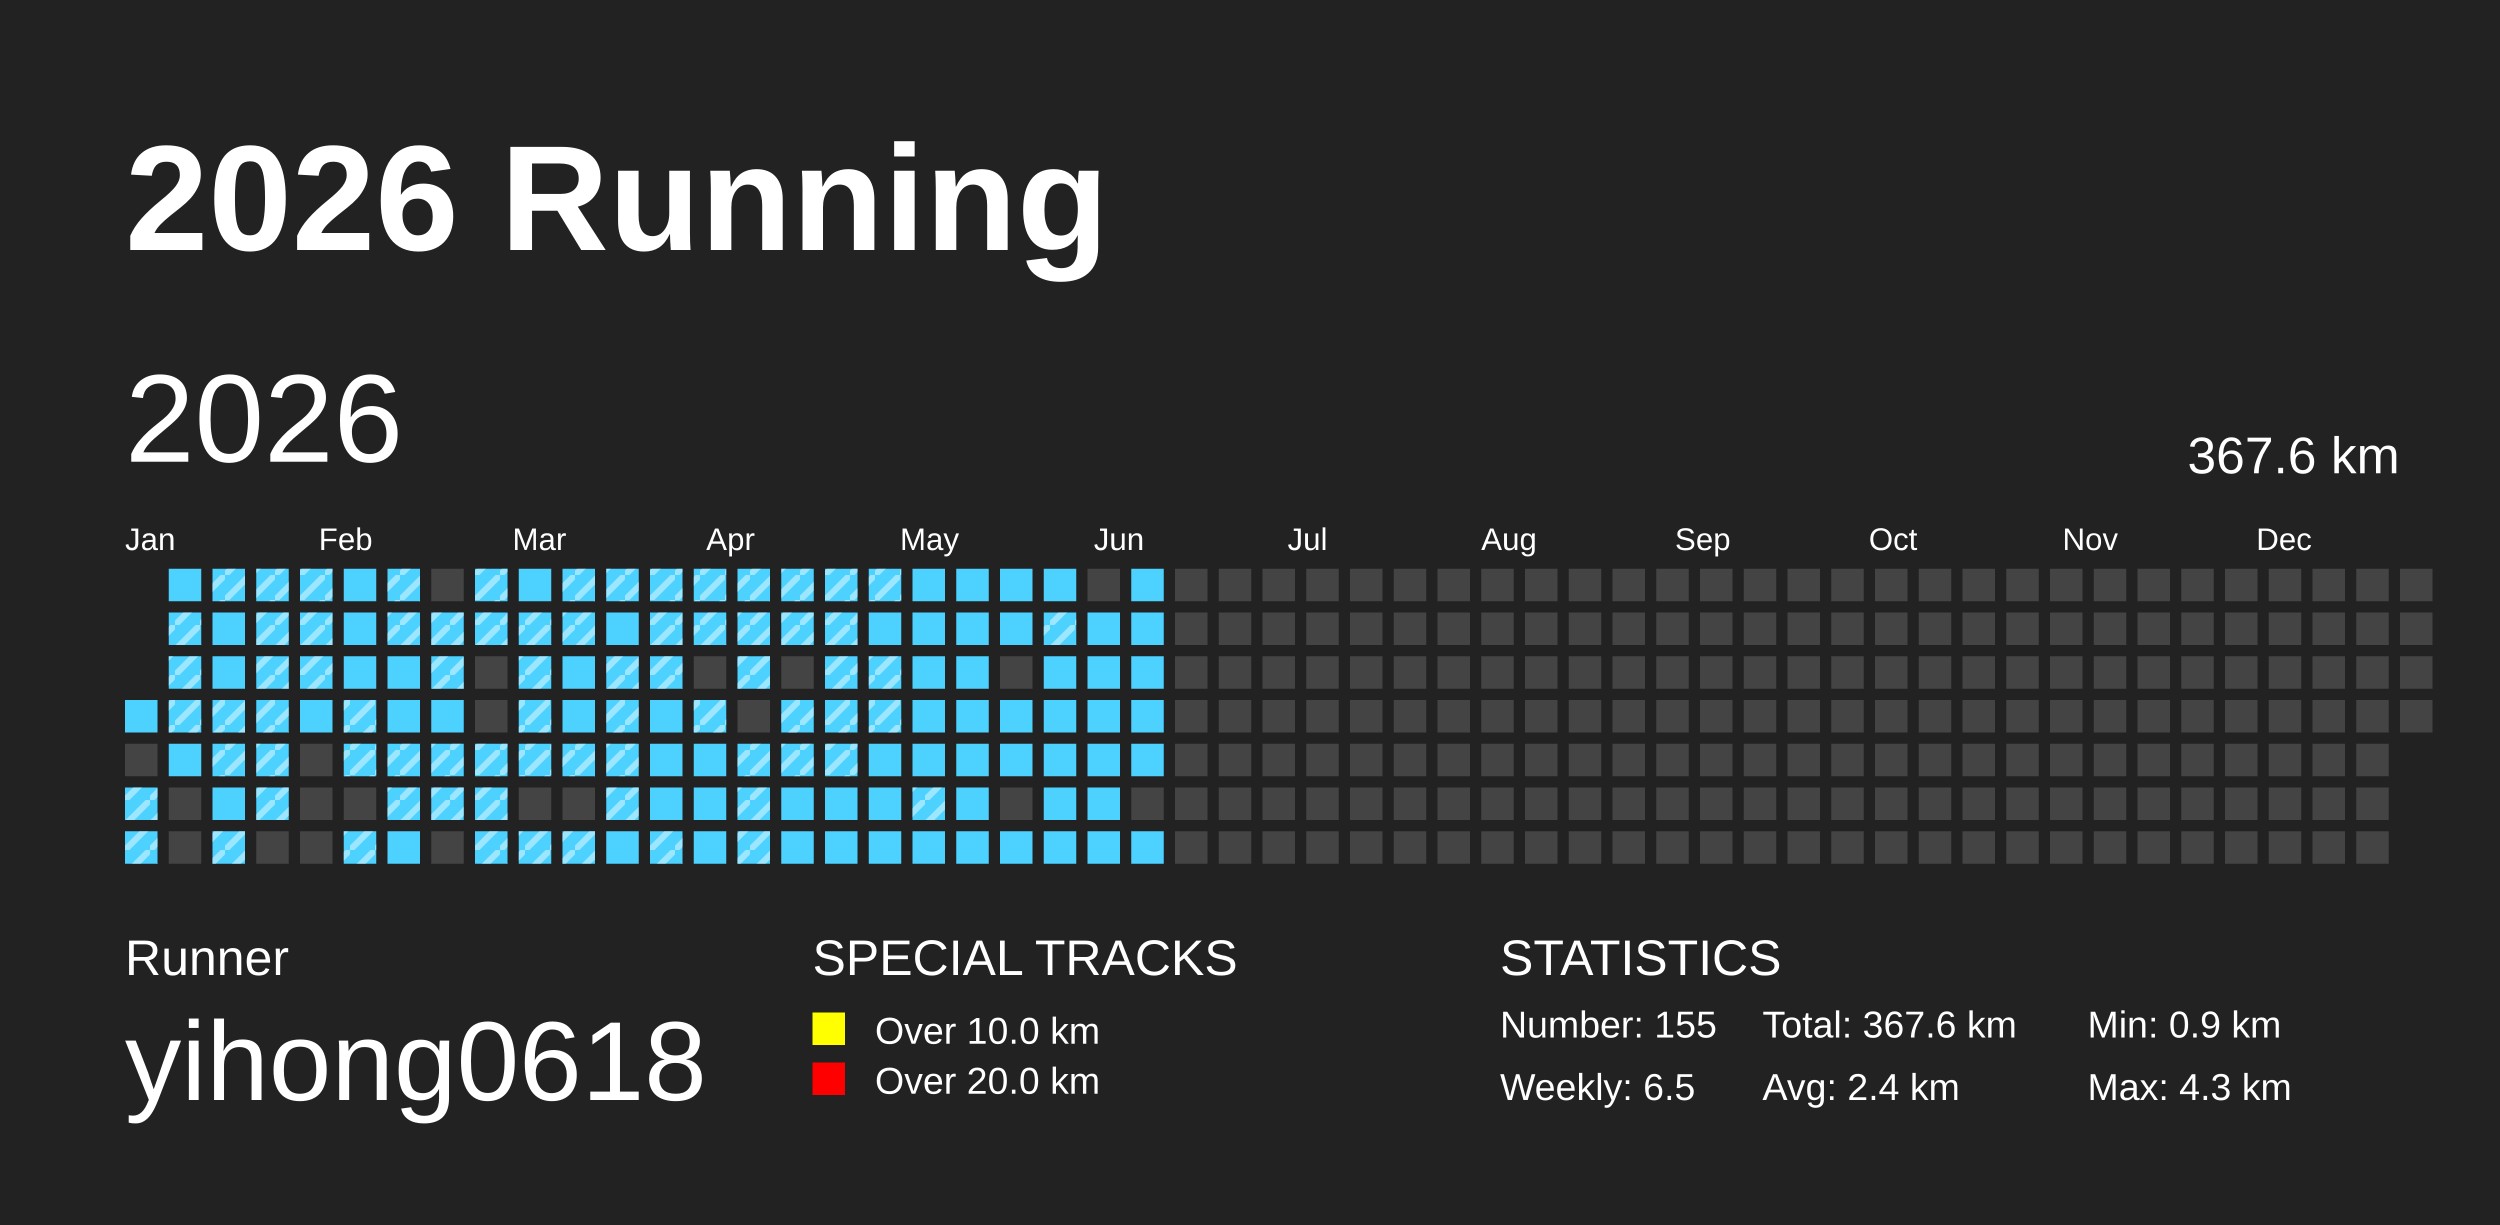
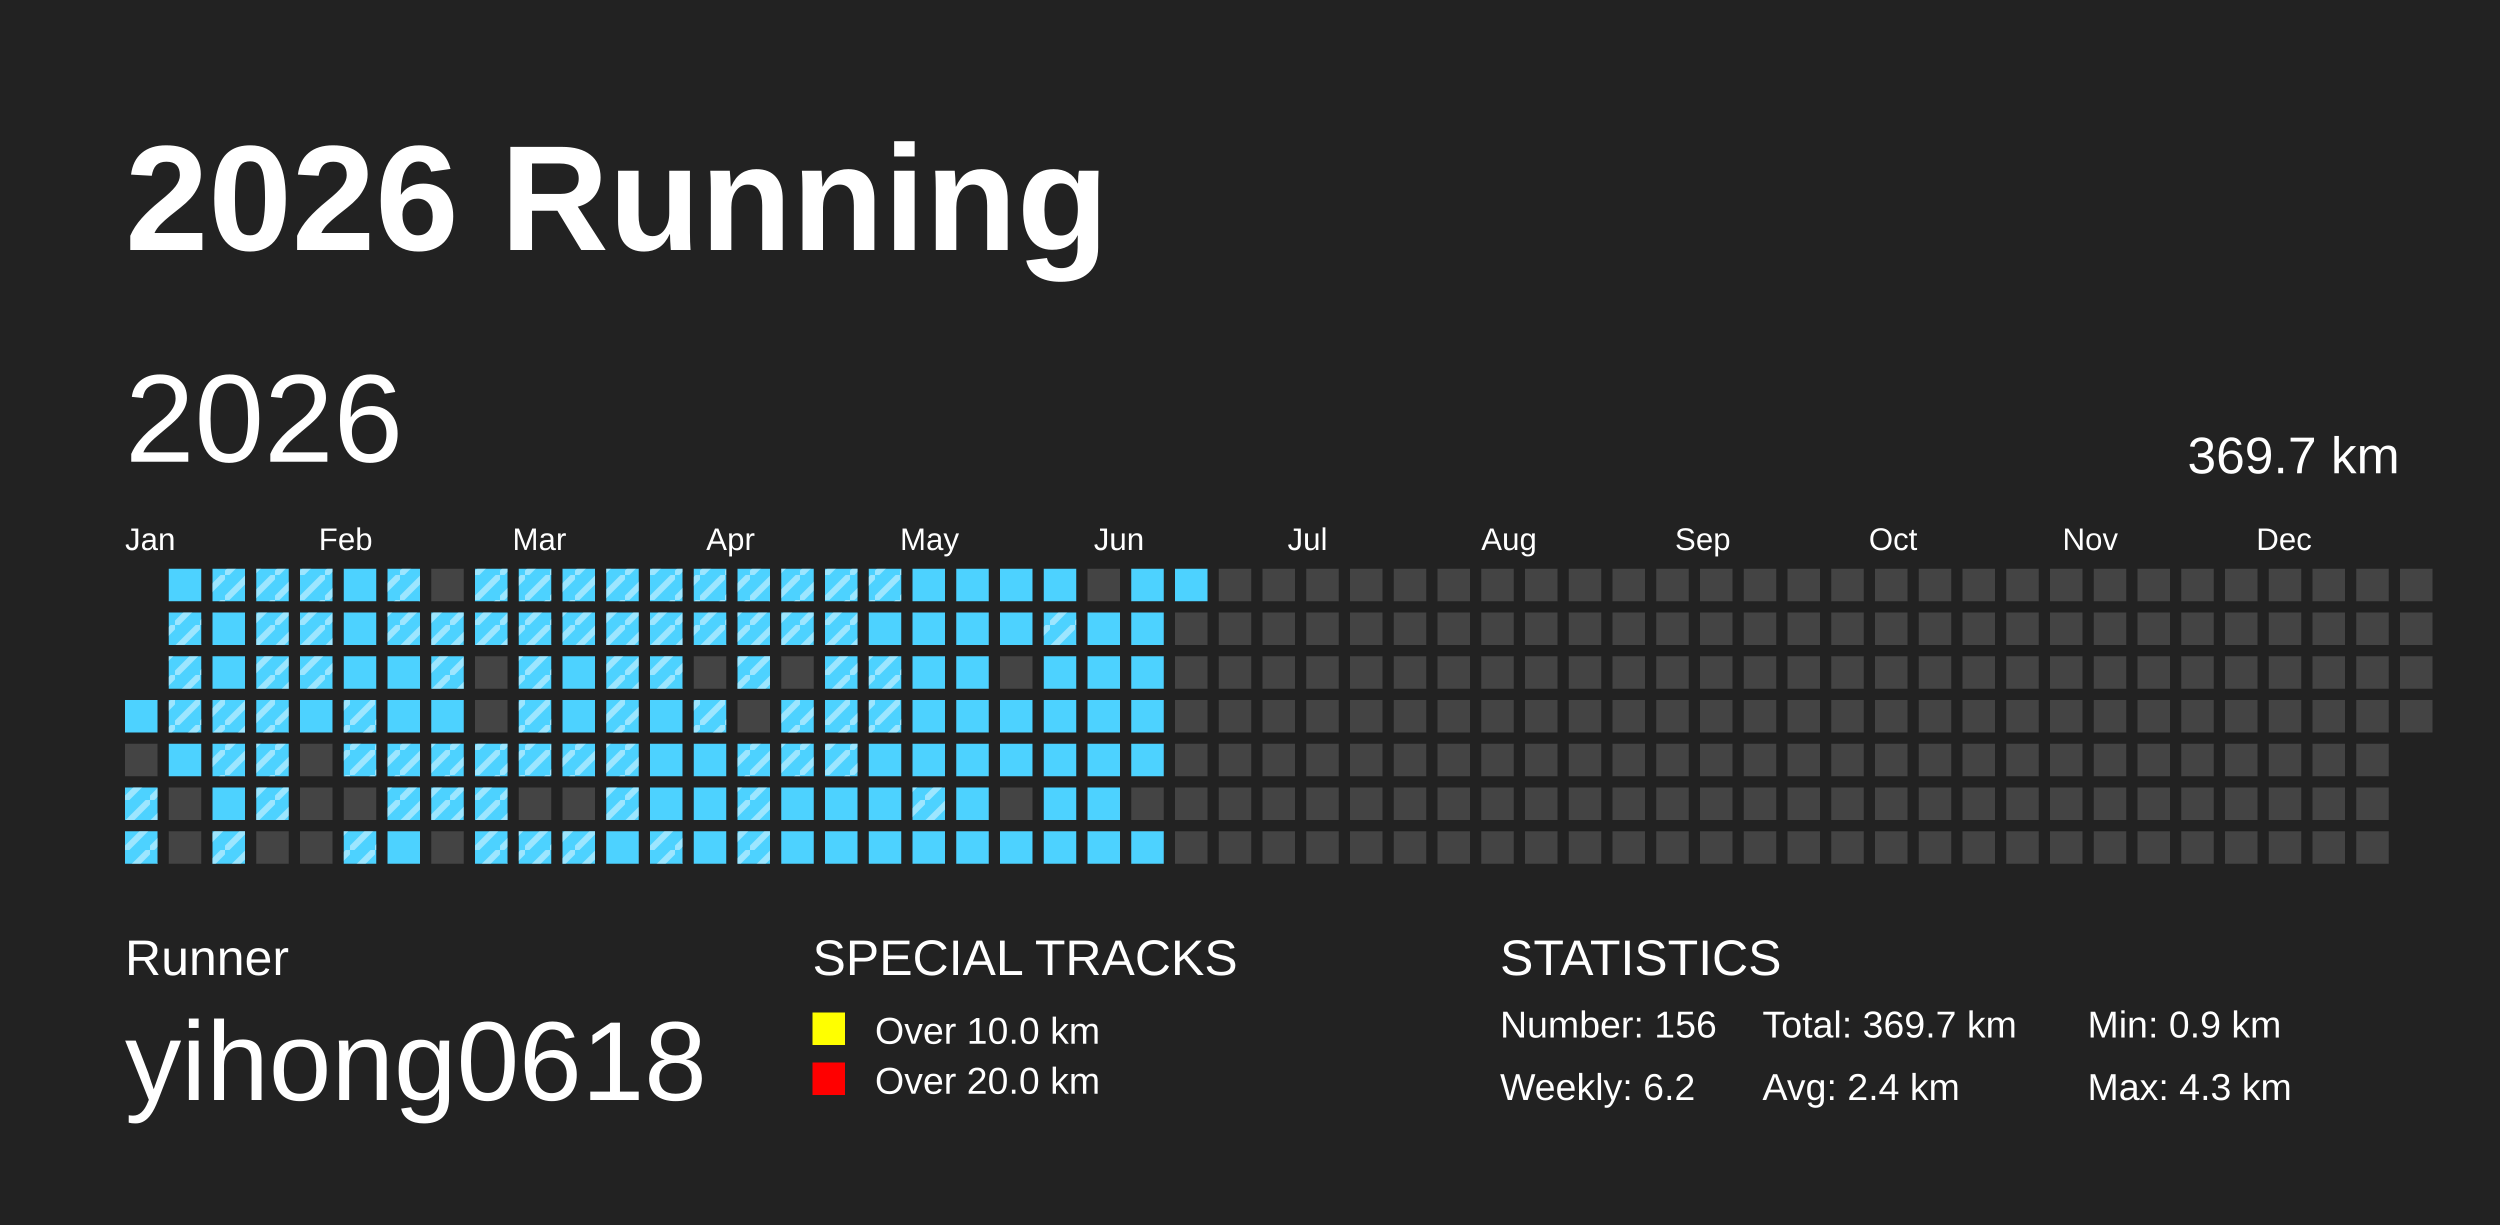
<svg xmlns="http://www.w3.org/2000/svg" baseProfile="full" height="98mm" version="1.1" viewBox="0,0,200,98" width="200mm">
  <defs>
    <pattern height="2" id="indoor-stripe" patternUnits="userSpaceOnUse" width="2">
      <line stroke="white" stroke-opacity="0.45" stroke-width="0.5" x1="0" x2="2" y1="2" y2="0" />
    </pattern>
  </defs>
  <rect fill="#222222" height="98" width="200" x="0" y="0" />
  <text fill="#FFFFFF" style="font-size:12px; font-family:Arial; font-weight:bold;" x="10" y="20">2026 Running</text>
  <text fill="#FFFFFF" style="font-size:4px; font-family:Arial" x="10" y="78">Runner</text>
  <text fill="#FFFFFF" style="font-size:9px; font-family:Arial" x="10" y="88">yihong0618</text>
  <text fill="#FFFFFF" style="font-size:4px; font-family:Arial" x="65" y="78">SPECIAL TRACKS</text>
  <rect fill="yellow" height="2.6" width="2.6" x="65" y="81" />
  <text fill="#FFFFFF" style="font-size:3px; font-family:Arial" x="70" y="83.5">Over 10.0 km</text>
  <rect fill="red" height="2.6" width="2.6" x="65" y="85" />
  <text fill="#FFFFFF" style="font-size:3px; font-family:Arial" x="70" y="87.5">Over 20.0 km</text>
  <text fill="#FFFFFF" style="font-size:4px; font-family:Arial" x="120" y="78">STATISTICS</text>
-   <text fill="#FFFFFF" style="font-size:3px; font-family:Arial" x="120" y="83">Number: 155</text>
-   <text fill="#FFFFFF" style="font-size:3px; font-family:Arial" x="120" y="88">Weekly: 6.5</text>
-   <text fill="#FFFFFF" style="font-size:3px; font-family:Arial" x="141" y="83">Total: 367.6 km</text>
+   <text fill="#FFFFFF" style="font-size:3px; font-family:Arial" x="120" y="83">Number: 156</text>
+   <text fill="#FFFFFF" style="font-size:3px; font-family:Arial" x="120" y="88">Weekly: 6.2</text>
+   <text fill="#FFFFFF" style="font-size:3px; font-family:Arial" x="141" y="83">Total: 369.7 km</text>
  <text fill="#FFFFFF" style="font-size:3px; font-family:Arial" x="141" y="88">Avg: 2.4 km</text>
  <text fill="#FFFFFF" style="font-size:3px; font-family:Arial" x="167" y="83">Min: 0.9 km</text>
  <text fill="#FFFFFF" style="font-size:3px; font-family:Arial" x="167" y="88">Max: 4.3 km</text>
  <text dominant-baseline="hanging" fill="#FFFFFF" style="font-size:10.0px; font-family:Arial;" x="10" y="30">2026</text>
-   <text dominant-baseline="hanging" fill="#FFFFFF" style="font-size:4.125px; font-family:Arial;" x="175" y="35">367.6 km</text>
+   <text dominant-baseline="hanging" fill="#FFFFFF" style="font-size:4.125px; font-family:Arial;" x="175" y="35">369.7 km</text>
  <text fill="#FFFFFF" style="font-size:2.5px; font-family:Arial" x="10.0" y="44">Jan</text>
  <text fill="#FFFFFF" style="font-size:2.5px; font-family:Arial" x="25.5" y="44">Feb</text>
  <text fill="#FFFFFF" style="font-size:2.5px; font-family:Arial" x="41.0" y="44">Mar</text>
  <text fill="#FFFFFF" style="font-size:2.5px; font-family:Arial" x="56.5" y="44">Apr</text>
  <text fill="#FFFFFF" style="font-size:2.5px; font-family:Arial" x="72.0" y="44">May</text>
  <text fill="#FFFFFF" style="font-size:2.5px; font-family:Arial" x="87.5" y="44">Jun</text>
  <text fill="#FFFFFF" style="font-size:2.5px; font-family:Arial" x="103.0" y="44">Jul</text>
  <text fill="#FFFFFF" style="font-size:2.5px; font-family:Arial" x="118.5" y="44">Aug</text>
  <text fill="#FFFFFF" style="font-size:2.5px; font-family:Arial" x="134.0" y="44">Sep</text>
  <text fill="#FFFFFF" style="font-size:2.5px; font-family:Arial" x="149.5" y="44">Oct</text>
  <text fill="#FFFFFF" style="font-size:2.5px; font-family:Arial" x="165.0" y="44">Nov</text>
  <text fill="#FFFFFF" style="font-size:2.5px; font-family:Arial" x="180.5" y="44">Dec</text>
  <rect fill="#4DD2FF" height="2.6" width="2.6" x="10.0" y="56.0" />
  <rect fill="#444444" height="2.6" width="2.6" x="10.0" y="59.5" />
  <rect fill="#4DD2FF" height="2.6" width="2.6" x="10.0" y="63.0" />
  <rect fill="url(#indoor-stripe)" height="2.6" style="pointer-events: none;" width="2.6" x="10.0" y="63.0" />
  <rect fill="#4DD2FF" height="2.6" width="2.6" x="10.0" y="66.5" />
  <rect fill="url(#indoor-stripe)" height="2.6" style="pointer-events: none;" width="2.6" x="10.0" y="66.5" />
  <rect fill="#4DD2FF" height="2.6" width="2.6" x="13.5" y="45.5" />
  <rect fill="#4DD2FF" height="2.6" width="2.6" x="13.5" y="49.0" />
  <rect fill="url(#indoor-stripe)" height="2.6" style="pointer-events: none;" width="2.6" x="13.5" y="49.0" />
  <rect fill="#4DD2FF" height="2.6" width="2.6" x="13.5" y="52.5" />
  <rect fill="url(#indoor-stripe)" height="2.6" style="pointer-events: none;" width="2.6" x="13.5" y="52.5" />
  <rect fill="#4DD2FF" height="2.6" width="2.6" x="13.5" y="56.0" />
  <rect fill="url(#indoor-stripe)" height="2.6" style="pointer-events: none;" width="2.6" x="13.5" y="56.0" />
  <rect fill="#4DD2FF" height="2.6" width="2.6" x="13.5" y="59.5" />
  <rect fill="#444444" height="2.6" width="2.6" x="13.5" y="63.0" />
  <rect fill="#444444" height="2.6" width="2.6" x="13.5" y="66.5" />
  <rect fill="#4DD2FF" height="2.6" width="2.6" x="17.0" y="45.5" />
  <rect fill="url(#indoor-stripe)" height="2.6" style="pointer-events: none;" width="2.6" x="17.0" y="45.5" />
  <rect fill="#4DD2FF" height="2.6" width="2.6" x="17.0" y="49.0" />
  <rect fill="#4DD2FF" height="2.6" width="2.6" x="17.0" y="52.5" />
  <rect fill="#4DD2FF" height="2.6" width="2.6" x="17.0" y="56.0" />
  <rect fill="url(#indoor-stripe)" height="2.6" style="pointer-events: none;" width="2.6" x="17.0" y="56.0" />
  <rect fill="#4DD2FF" height="2.6" width="2.6" x="17.0" y="59.5" />
  <rect fill="url(#indoor-stripe)" height="2.6" style="pointer-events: none;" width="2.6" x="17.0" y="59.5" />
  <rect fill="#4DD2FF" height="2.6" width="2.6" x="17.0" y="63.0" />
  <rect fill="#4DD2FF" height="2.6" width="2.6" x="17.0" y="66.5" />
  <rect fill="url(#indoor-stripe)" height="2.6" style="pointer-events: none;" width="2.6" x="17.0" y="66.5" />
  <rect fill="#4DD2FF" height="2.6" width="2.6" x="20.5" y="45.5" />
  <rect fill="url(#indoor-stripe)" height="2.6" style="pointer-events: none;" width="2.6" x="20.5" y="45.5" />
  <rect fill="#4DD2FF" height="2.6" width="2.6" x="20.5" y="49.0" />
  <rect fill="url(#indoor-stripe)" height="2.6" style="pointer-events: none;" width="2.6" x="20.5" y="49.0" />
  <rect fill="#4DD2FF" height="2.6" width="2.6" x="20.5" y="52.5" />
  <rect fill="url(#indoor-stripe)" height="2.6" style="pointer-events: none;" width="2.6" x="20.5" y="52.5" />
  <rect fill="#4DD2FF" height="2.6" width="2.6" x="20.5" y="56.0" />
  <rect fill="url(#indoor-stripe)" height="2.6" style="pointer-events: none;" width="2.6" x="20.5" y="56.0" />
  <rect fill="#4DD2FF" height="2.6" width="2.6" x="20.5" y="59.5" />
  <rect fill="url(#indoor-stripe)" height="2.6" style="pointer-events: none;" width="2.6" x="20.5" y="59.5" />
  <rect fill="#4DD2FF" height="2.6" width="2.6" x="20.5" y="63.0" />
  <rect fill="url(#indoor-stripe)" height="2.6" style="pointer-events: none;" width="2.6" x="20.5" y="63.0" />
  <rect fill="#444444" height="2.6" width="2.6" x="20.5" y="66.5" />
  <rect fill="#4DD2FF" height="2.6" width="2.6" x="24.0" y="45.5" />
  <rect fill="url(#indoor-stripe)" height="2.6" style="pointer-events: none;" width="2.6" x="24.0" y="45.5" />
  <rect fill="#4DD2FF" height="2.6" width="2.6" x="24.0" y="49.0" />
  <rect fill="url(#indoor-stripe)" height="2.6" style="pointer-events: none;" width="2.6" x="24.0" y="49.0" />
  <rect fill="#4DD2FF" height="2.6" width="2.6" x="24.0" y="52.5" />
  <rect fill="url(#indoor-stripe)" height="2.6" style="pointer-events: none;" width="2.6" x="24.0" y="52.5" />
  <rect fill="#4DD2FF" height="2.6" width="2.6" x="24.0" y="56.0" />
  <rect fill="#444444" height="2.6" width="2.6" x="24.0" y="59.5" />
  <rect fill="#444444" height="2.6" width="2.6" x="24.0" y="63.0" />
  <rect fill="#444444" height="2.6" width="2.6" x="24.0" y="66.5" />
  <rect fill="#4DD2FF" height="2.6" width="2.6" x="27.5" y="45.5" />
  <rect fill="#4DD2FF" height="2.6" width="2.6" x="27.5" y="49.0" />
  <rect fill="#4DD2FF" height="2.6" width="2.6" x="27.5" y="52.5" />
  <rect fill="#4DD2FF" height="2.6" width="2.6" x="27.5" y="56.0" />
  <rect fill="url(#indoor-stripe)" height="2.6" style="pointer-events: none;" width="2.6" x="27.5" y="56.0" />
  <rect fill="#4DD2FF" height="2.6" width="2.6" x="27.5" y="59.5" />
  <rect fill="url(#indoor-stripe)" height="2.6" style="pointer-events: none;" width="2.6" x="27.5" y="59.5" />
  <rect fill="#444444" height="2.6" width="2.6" x="27.5" y="63.0" />
  <rect fill="#4DD2FF" height="2.6" width="2.6" x="27.5" y="66.5" />
  <rect fill="url(#indoor-stripe)" height="2.6" style="pointer-events: none;" width="2.6" x="27.5" y="66.5" />
  <rect fill="#4DD2FF" height="2.6" width="2.6" x="31.0" y="45.5" />
  <rect fill="url(#indoor-stripe)" height="2.6" style="pointer-events: none;" width="2.6" x="31.0" y="45.5" />
  <rect fill="#4DD2FF" height="2.6" width="2.6" x="31.0" y="49.0" />
  <rect fill="url(#indoor-stripe)" height="2.6" style="pointer-events: none;" width="2.6" x="31.0" y="49.0" />
  <rect fill="#4DD2FF" height="2.6" width="2.6" x="31.0" y="52.5" />
  <rect fill="#4DD2FF" height="2.6" width="2.6" x="31.0" y="56.0" />
  <rect fill="#4DD2FF" height="2.6" width="2.6" x="31.0" y="59.5" />
  <rect fill="url(#indoor-stripe)" height="2.6" style="pointer-events: none;" width="2.6" x="31.0" y="59.5" />
  <rect fill="#4DD2FF" height="2.6" width="2.6" x="31.0" y="63.0" />
  <rect fill="url(#indoor-stripe)" height="2.6" style="pointer-events: none;" width="2.6" x="31.0" y="63.0" />
  <rect fill="#4DD2FF" height="2.6" width="2.6" x="31.0" y="66.5" />
  <rect fill="#444444" height="2.6" width="2.6" x="34.5" y="45.5" />
  <rect fill="#4DD2FF" height="2.6" width="2.6" x="34.5" y="49.0" />
  <rect fill="url(#indoor-stripe)" height="2.6" style="pointer-events: none;" width="2.6" x="34.5" y="49.0" />
  <rect fill="#4DD2FF" height="2.6" width="2.6" x="34.5" y="52.5" />
  <rect fill="url(#indoor-stripe)" height="2.6" style="pointer-events: none;" width="2.6" x="34.5" y="52.5" />
  <rect fill="#4DD2FF" height="2.6" width="2.6" x="34.5" y="56.0" />
  <rect fill="#4DD2FF" height="2.6" width="2.6" x="34.5" y="59.5" />
  <rect fill="url(#indoor-stripe)" height="2.6" style="pointer-events: none;" width="2.6" x="34.5" y="59.5" />
  <rect fill="#4DD2FF" height="2.6" width="2.6" x="34.5" y="63.0" />
  <rect fill="url(#indoor-stripe)" height="2.6" style="pointer-events: none;" width="2.6" x="34.5" y="63.0" />
  <rect fill="#444444" height="2.6" width="2.6" x="34.5" y="66.5" />
  <rect fill="#4DD2FF" height="2.6" width="2.6" x="38.0" y="45.5" />
  <rect fill="url(#indoor-stripe)" height="2.6" style="pointer-events: none;" width="2.6" x="38.0" y="45.5" />
  <rect fill="#4DD2FF" height="2.6" width="2.6" x="38.0" y="49.0" />
  <rect fill="url(#indoor-stripe)" height="2.6" style="pointer-events: none;" width="2.6" x="38.0" y="49.0" />
  <rect fill="#444444" height="2.6" width="2.6" x="38.0" y="52.5" />
  <rect fill="#444444" height="2.6" width="2.6" x="38.0" y="56.0" />
  <rect fill="#4DD2FF" height="2.6" width="2.6" x="38.0" y="59.5" />
  <rect fill="url(#indoor-stripe)" height="2.6" style="pointer-events: none;" width="2.6" x="38.0" y="59.5" />
  <rect fill="#4DD2FF" height="2.6" width="2.6" x="38.0" y="63.0" />
  <rect fill="url(#indoor-stripe)" height="2.6" style="pointer-events: none;" width="2.6" x="38.0" y="63.0" />
  <rect fill="#4DD2FF" height="2.6" width="2.6" x="38.0" y="66.5" />
  <rect fill="url(#indoor-stripe)" height="2.6" style="pointer-events: none;" width="2.6" x="38.0" y="66.5" />
  <rect fill="#4DD2FF" height="2.6" width="2.6" x="41.5" y="45.5" />
+   <rect fill="url(#indoor-stripe)" height="2.6" style="pointer-events: none;" width="2.6" x="41.5" y="45.5" />
  <rect fill="#4DD2FF" height="2.6" width="2.6" x="41.5" y="49.0" />
  <rect fill="url(#indoor-stripe)" height="2.6" style="pointer-events: none;" width="2.6" x="41.5" y="49.0" />
  <rect fill="#4DD2FF" height="2.6" width="2.6" x="41.5" y="52.5" />
  <rect fill="url(#indoor-stripe)" height="2.6" style="pointer-events: none;" width="2.6" x="41.5" y="52.5" />
  <rect fill="#4DD2FF" height="2.6" width="2.6" x="41.5" y="56.0" />
  <rect fill="url(#indoor-stripe)" height="2.6" style="pointer-events: none;" width="2.6" x="41.5" y="56.0" />
  <rect fill="#4DD2FF" height="2.6" width="2.6" x="41.5" y="59.5" />
  <rect fill="url(#indoor-stripe)" height="2.6" style="pointer-events: none;" width="2.6" x="41.5" y="59.5" />
  <rect fill="#444444" height="2.6" width="2.6" x="41.5" y="63.0" />
  <rect fill="#4DD2FF" height="2.6" width="2.6" x="41.5" y="66.5" />
  <rect fill="url(#indoor-stripe)" height="2.6" style="pointer-events: none;" width="2.6" x="41.5" y="66.5" />
  <rect fill="#4DD2FF" height="2.6" width="2.6" x="45.0" y="45.5" />
  <rect fill="url(#indoor-stripe)" height="2.6" style="pointer-events: none;" width="2.6" x="45.0" y="45.5" />
  <rect fill="#4DD2FF" height="2.6" width="2.6" x="45.0" y="49.0" />
  <rect fill="url(#indoor-stripe)" height="2.6" style="pointer-events: none;" width="2.6" x="45.0" y="49.0" />
  <rect fill="#4DD2FF" height="2.6" width="2.6" x="45.0" y="52.5" />
  <rect fill="#4DD2FF" height="2.6" width="2.6" x="45.0" y="56.0" />
  <rect fill="#4DD2FF" height="2.6" width="2.6" x="45.0" y="59.5" />
  <rect fill="url(#indoor-stripe)" height="2.6" style="pointer-events: none;" width="2.6" x="45.0" y="59.5" />
  <rect fill="#444444" height="2.6" width="2.6" x="45.0" y="63.0" />
  <rect fill="#4DD2FF" height="2.6" width="2.6" x="45.0" y="66.5" />
  <rect fill="url(#indoor-stripe)" height="2.6" style="pointer-events: none;" width="2.6" x="45.0" y="66.5" />
  <rect fill="#4DD2FF" height="2.6" width="2.6" x="48.5" y="45.5" />
  <rect fill="url(#indoor-stripe)" height="2.6" style="pointer-events: none;" width="2.6" x="48.5" y="45.5" />
  <rect fill="#4DD2FF" height="2.6" width="2.6" x="48.5" y="49.0" />
+   <rect fill="url(#indoor-stripe)" height="2.6" style="pointer-events: none;" width="2.6" x="48.5" y="49.0" />
  <rect fill="#4DD2FF" height="2.6" width="2.6" x="48.5" y="52.5" />
  <rect fill="url(#indoor-stripe)" height="2.6" style="pointer-events: none;" width="2.6" x="48.5" y="52.5" />
  <rect fill="#4DD2FF" height="2.6" width="2.6" x="48.5" y="56.0" />
  <rect fill="url(#indoor-stripe)" height="2.6" style="pointer-events: none;" width="2.6" x="48.5" y="56.0" />
  <rect fill="#4DD2FF" height="2.6" width="2.6" x="48.5" y="59.5" />
  <rect fill="url(#indoor-stripe)" height="2.6" style="pointer-events: none;" width="2.6" x="48.5" y="59.5" />
  <rect fill="#4DD2FF" height="2.6" width="2.6" x="48.5" y="63.0" />
  <rect fill="url(#indoor-stripe)" height="2.6" style="pointer-events: none;" width="2.6" x="48.5" y="63.0" />
  <rect fill="#4DD2FF" height="2.6" width="2.6" x="48.5" y="66.5" />
  <rect fill="#4DD2FF" height="2.6" width="2.6" x="52.0" y="45.5" />
  <rect fill="url(#indoor-stripe)" height="2.6" style="pointer-events: none;" width="2.6" x="52.0" y="45.5" />
  <rect fill="#4DD2FF" height="2.6" width="2.6" x="52.0" y="49.0" />
  <rect fill="url(#indoor-stripe)" height="2.6" style="pointer-events: none;" width="2.6" x="52.0" y="49.0" />
  <rect fill="#4DD2FF" height="2.6" width="2.6" x="52.0" y="52.5" />
  <rect fill="url(#indoor-stripe)" height="2.6" style="pointer-events: none;" width="2.6" x="52.0" y="52.5" />
  <rect fill="#4DD2FF" height="2.6" width="2.6" x="52.0" y="56.0" />
  <rect fill="#4DD2FF" height="2.6" width="2.6" x="52.0" y="59.5" />
  <rect fill="#4DD2FF" height="2.6" width="2.6" x="52.0" y="63.0" />
  <rect fill="#4DD2FF" height="2.6" width="2.6" x="52.0" y="66.5" />
  <rect fill="url(#indoor-stripe)" height="2.6" style="pointer-events: none;" width="2.6" x="52.0" y="66.5" />
  <rect fill="#4DD2FF" height="2.6" width="2.6" x="55.5" y="45.5" />
  <rect fill="url(#indoor-stripe)" height="2.6" style="pointer-events: none;" width="2.6" x="55.5" y="45.5" />
  <rect fill="#4DD2FF" height="2.6" width="2.6" x="55.5" y="49.0" />
  <rect fill="url(#indoor-stripe)" height="2.6" style="pointer-events: none;" width="2.6" x="55.5" y="49.0" />
  <rect fill="#444444" height="2.6" width="2.6" x="55.5" y="52.5" />
  <rect fill="#4DD2FF" height="2.6" width="2.6" x="55.5" y="56.0" />
  <rect fill="url(#indoor-stripe)" height="2.6" style="pointer-events: none;" width="2.6" x="55.5" y="56.0" />
  <rect fill="#4DD2FF" height="2.6" width="2.6" x="55.5" y="59.5" />
  <rect fill="#4DD2FF" height="2.6" width="2.6" x="55.5" y="63.0" />
  <rect fill="#4DD2FF" height="2.6" width="2.6" x="55.5" y="66.5" />
  <rect fill="#4DD2FF" height="2.6" width="2.6" x="59.0" y="45.5" />
  <rect fill="url(#indoor-stripe)" height="2.6" style="pointer-events: none;" width="2.6" x="59.0" y="45.5" />
  <rect fill="#4DD2FF" height="2.6" width="2.6" x="59.0" y="49.0" />
  <rect fill="url(#indoor-stripe)" height="2.6" style="pointer-events: none;" width="2.6" x="59.0" y="49.0" />
  <rect fill="#4DD2FF" height="2.6" width="2.6" x="59.0" y="52.5" />
  <rect fill="url(#indoor-stripe)" height="2.6" style="pointer-events: none;" width="2.6" x="59.0" y="52.5" />
  <rect fill="#444444" height="2.6" width="2.6" x="59.0" y="56.0" />
  <rect fill="#4DD2FF" height="2.6" width="2.6" x="59.0" y="59.5" />
  <rect fill="url(#indoor-stripe)" height="2.6" style="pointer-events: none;" width="2.6" x="59.0" y="59.5" />
  <rect fill="#4DD2FF" height="2.6" width="2.6" x="59.0" y="63.0" />
  <rect fill="url(#indoor-stripe)" height="2.6" style="pointer-events: none;" width="2.6" x="59.0" y="63.0" />
  <rect fill="#4DD2FF" height="2.6" width="2.6" x="59.0" y="66.5" />
  <rect fill="url(#indoor-stripe)" height="2.6" style="pointer-events: none;" width="2.6" x="59.0" y="66.5" />
  <rect fill="#4DD2FF" height="2.6" width="2.6" x="62.5" y="45.5" />
  <rect fill="url(#indoor-stripe)" height="2.6" style="pointer-events: none;" width="2.6" x="62.5" y="45.5" />
  <rect fill="#4DD2FF" height="2.6" width="2.6" x="62.5" y="49.0" />
  <rect fill="url(#indoor-stripe)" height="2.6" style="pointer-events: none;" width="2.6" x="62.5" y="49.0" />
  <rect fill="#444444" height="2.6" width="2.6" x="62.5" y="52.5" />
  <rect fill="#4DD2FF" height="2.6" width="2.6" x="62.5" y="56.0" />
  <rect fill="url(#indoor-stripe)" height="2.6" style="pointer-events: none;" width="2.6" x="62.5" y="56.0" />
  <rect fill="#4DD2FF" height="2.6" width="2.6" x="62.5" y="59.5" />
  <rect fill="url(#indoor-stripe)" height="2.6" style="pointer-events: none;" width="2.6" x="62.5" y="59.5" />
  <rect fill="#4DD2FF" height="2.6" width="2.6" x="62.5" y="63.0" />
  <rect fill="#4DD2FF" height="2.6" width="2.6" x="62.5" y="66.5" />
  <rect fill="#4DD2FF" height="2.6" width="2.6" x="66.0" y="45.5" />
  <rect fill="url(#indoor-stripe)" height="2.6" style="pointer-events: none;" width="2.6" x="66.0" y="45.5" />
  <rect fill="#4DD2FF" height="2.6" width="2.6" x="66.0" y="49.0" />
  <rect fill="url(#indoor-stripe)" height="2.6" style="pointer-events: none;" width="2.6" x="66.0" y="49.0" />
  <rect fill="#4DD2FF" height="2.6" width="2.6" x="66.0" y="52.5" />
  <rect fill="url(#indoor-stripe)" height="2.6" style="pointer-events: none;" width="2.6" x="66.0" y="52.5" />
  <rect fill="#4DD2FF" height="2.6" width="2.6" x="66.0" y="56.0" />
  <rect fill="url(#indoor-stripe)" height="2.6" style="pointer-events: none;" width="2.6" x="66.0" y="56.0" />
  <rect fill="#4DD2FF" height="2.6" width="2.6" x="66.0" y="59.5" />
  <rect fill="url(#indoor-stripe)" height="2.6" style="pointer-events: none;" width="2.6" x="66.0" y="59.5" />
  <rect fill="#4DD2FF" height="2.6" width="2.6" x="66.0" y="63.0" />
  <rect fill="#4DD2FF" height="2.6" width="2.6" x="66.0" y="66.5" />
  <rect fill="#4DD2FF" height="2.6" width="2.6" x="69.5" y="45.5" />
  <rect fill="url(#indoor-stripe)" height="2.6" style="pointer-events: none;" width="2.6" x="69.5" y="45.5" />
  <rect fill="#4DD2FF" height="2.6" width="2.6" x="69.5" y="49.0" />
  <rect fill="#4DD2FF" height="2.6" width="2.6" x="69.5" y="52.5" />
  <rect fill="url(#indoor-stripe)" height="2.6" style="pointer-events: none;" width="2.6" x="69.5" y="52.5" />
  <rect fill="#4DD2FF" height="2.6" width="2.6" x="69.5" y="56.0" />
  <rect fill="url(#indoor-stripe)" height="2.6" style="pointer-events: none;" width="2.6" x="69.5" y="56.0" />
  <rect fill="#4DD2FF" height="2.6" width="2.6" x="69.5" y="59.5" />
  <rect fill="#4DD2FF" height="2.6" width="2.6" x="69.5" y="63.0" />
  <rect fill="#4DD2FF" height="2.6" width="2.6" x="69.5" y="66.5" />
  <rect fill="#4DD2FF" height="2.6" width="2.6" x="73.0" y="45.5" />
  <rect fill="#4DD2FF" height="2.6" width="2.6" x="73.0" y="49.0" />
  <rect fill="#4DD2FF" height="2.6" width="2.6" x="73.0" y="52.5" />
  <rect fill="#4DD2FF" height="2.6" width="2.6" x="73.0" y="56.0" />
  <rect fill="#4DD2FF" height="2.6" width="2.6" x="73.0" y="59.5" />
  <rect fill="#4DD2FF" height="2.6" width="2.6" x="73.0" y="63.0" />
  <rect fill="url(#indoor-stripe)" height="2.6" style="pointer-events: none;" width="2.6" x="73.0" y="63.0" />
  <rect fill="#4DD2FF" height="2.6" width="2.6" x="73.0" y="66.5" />
  <rect fill="#4DD2FF" height="2.6" width="2.6" x="76.5" y="45.5" />
  <rect fill="#4DD2FF" height="2.6" width="2.6" x="76.5" y="49.0" />
  <rect fill="#4DD2FF" height="2.6" width="2.6" x="76.5" y="52.5" />
  <rect fill="#4DD2FF" height="2.6" width="2.6" x="76.5" y="56.0" />
  <rect fill="#4DD2FF" height="2.6" width="2.6" x="76.5" y="59.5" />
  <rect fill="#4DD2FF" height="2.6" width="2.6" x="76.5" y="63.0" />
  <rect fill="#4DD2FF" height="2.6" width="2.6" x="76.5" y="66.5" />
  <rect fill="#4DD2FF" height="2.6" width="2.6" x="80.0" y="45.5" />
  <rect fill="#4DD2FF" height="2.6" width="2.6" x="80.0" y="49.0" />
  <rect fill="#444444" height="2.6" width="2.6" x="80.0" y="52.5" />
  <rect fill="#4DD2FF" height="2.6" width="2.6" x="80.0" y="56.0" />
  <rect fill="#4DD2FF" height="2.6" width="2.6" x="80.0" y="59.5" />
  <rect fill="#444444" height="2.6" width="2.6" x="80.0" y="63.0" />
  <rect fill="#4DD2FF" height="2.6" width="2.6" x="80.0" y="66.5" />
  <rect fill="#4DD2FF" height="2.6" width="2.6" x="83.5" y="45.5" />
  <rect fill="#4DD2FF" height="2.6" width="2.6" x="83.5" y="49.0" />
  <rect fill="url(#indoor-stripe)" height="2.6" style="pointer-events: none;" width="2.6" x="83.5" y="49.0" />
  <rect fill="#4DD2FF" height="2.6" width="2.6" x="83.5" y="52.5" />
  <rect fill="#4DD2FF" height="2.6" width="2.6" x="83.5" y="56.0" />
  <rect fill="#4DD2FF" height="2.6" width="2.6" x="83.5" y="59.5" />
  <rect fill="#4DD2FF" height="2.6" width="2.6" x="83.5" y="63.0" />
  <rect fill="#4DD2FF" height="2.6" width="2.6" x="83.5" y="66.5" />
  <rect fill="#444444" height="2.6" width="2.6" x="87.0" y="45.5" />
  <rect fill="#4DD2FF" height="2.6" width="2.6" x="87.0" y="49.0" />
  <rect fill="#4DD2FF" height="2.6" width="2.6" x="87.0" y="52.5" />
  <rect fill="#4DD2FF" height="2.6" width="2.6" x="87.0" y="56.0" />
  <rect fill="#4DD2FF" height="2.6" width="2.6" x="87.0" y="59.5" />
  <rect fill="#4DD2FF" height="2.6" width="2.6" x="87.0" y="63.0" />
  <rect fill="#4DD2FF" height="2.6" width="2.6" x="87.0" y="66.5" />
  <rect fill="#4DD2FF" height="2.6" width="2.6" x="90.5" y="45.5" />
  <rect fill="#4DD2FF" height="2.6" width="2.6" x="90.5" y="49.0" />
  <rect fill="#4DD2FF" height="2.6" width="2.6" x="90.5" y="52.5" />
  <rect fill="#4DD2FF" height="2.6" width="2.6" x="90.5" y="56.0" />
  <rect fill="#4DD2FF" height="2.6" width="2.6" x="90.5" y="59.5" />
  <rect fill="#444444" height="2.6" width="2.6" x="90.5" y="63.0" />
  <rect fill="#4DD2FF" height="2.6" width="2.6" x="90.5" y="66.5" />
-   <rect fill="#444444" height="2.6" width="2.6" x="94.0" y="45.5" />
+   <rect fill="#4DD2FF" height="2.6" width="2.6" x="94.0" y="45.5" />
  <rect fill="#444444" height="2.6" width="2.6" x="94.0" y="49.0" />
  <rect fill="#444444" height="2.6" width="2.6" x="94.0" y="52.5" />
  <rect fill="#444444" height="2.6" width="2.6" x="94.0" y="56.0" />
  <rect fill="#444444" height="2.6" width="2.6" x="94.0" y="59.5" />
  <rect fill="#444444" height="2.6" width="2.6" x="94.0" y="63.0" />
  <rect fill="#444444" height="2.6" width="2.6" x="94.0" y="66.5" />
  <rect fill="#444444" height="2.6" width="2.6" x="97.5" y="45.5" />
  <rect fill="#444444" height="2.6" width="2.6" x="97.5" y="49.0" />
  <rect fill="#444444" height="2.6" width="2.6" x="97.5" y="52.5" />
  <rect fill="#444444" height="2.6" width="2.6" x="97.5" y="56.0" />
  <rect fill="#444444" height="2.6" width="2.6" x="97.5" y="59.5" />
  <rect fill="#444444" height="2.6" width="2.6" x="97.5" y="63.0" />
  <rect fill="#444444" height="2.6" width="2.6" x="97.5" y="66.5" />
  <rect fill="#444444" height="2.6" width="2.6" x="101.0" y="45.5" />
  <rect fill="#444444" height="2.6" width="2.6" x="101.0" y="49.0" />
  <rect fill="#444444" height="2.6" width="2.6" x="101.0" y="52.5" />
  <rect fill="#444444" height="2.6" width="2.6" x="101.0" y="56.0" />
  <rect fill="#444444" height="2.6" width="2.6" x="101.0" y="59.5" />
  <rect fill="#444444" height="2.6" width="2.6" x="101.0" y="63.0" />
  <rect fill="#444444" height="2.6" width="2.6" x="101.0" y="66.5" />
  <rect fill="#444444" height="2.6" width="2.6" x="104.5" y="45.5" />
  <rect fill="#444444" height="2.6" width="2.6" x="104.5" y="49.0" />
  <rect fill="#444444" height="2.6" width="2.6" x="104.5" y="52.5" />
  <rect fill="#444444" height="2.6" width="2.6" x="104.5" y="56.0" />
  <rect fill="#444444" height="2.6" width="2.6" x="104.5" y="59.5" />
  <rect fill="#444444" height="2.6" width="2.6" x="104.5" y="63.0" />
  <rect fill="#444444" height="2.6" width="2.6" x="104.5" y="66.5" />
  <rect fill="#444444" height="2.6" width="2.6" x="108.0" y="45.5" />
  <rect fill="#444444" height="2.6" width="2.6" x="108.0" y="49.0" />
  <rect fill="#444444" height="2.6" width="2.6" x="108.0" y="52.5" />
  <rect fill="#444444" height="2.6" width="2.6" x="108.0" y="56.0" />
  <rect fill="#444444" height="2.6" width="2.6" x="108.0" y="59.5" />
  <rect fill="#444444" height="2.6" width="2.6" x="108.0" y="63.0" />
  <rect fill="#444444" height="2.6" width="2.6" x="108.0" y="66.5" />
  <rect fill="#444444" height="2.6" width="2.6" x="111.5" y="45.5" />
  <rect fill="#444444" height="2.6" width="2.6" x="111.5" y="49.0" />
  <rect fill="#444444" height="2.6" width="2.6" x="111.5" y="52.5" />
  <rect fill="#444444" height="2.6" width="2.6" x="111.5" y="56.0" />
  <rect fill="#444444" height="2.6" width="2.6" x="111.5" y="59.5" />
  <rect fill="#444444" height="2.6" width="2.6" x="111.5" y="63.0" />
  <rect fill="#444444" height="2.6" width="2.6" x="111.5" y="66.5" />
  <rect fill="#444444" height="2.6" width="2.6" x="115.0" y="45.5" />
  <rect fill="#444444" height="2.6" width="2.6" x="115.0" y="49.0" />
  <rect fill="#444444" height="2.6" width="2.6" x="115.0" y="52.5" />
  <rect fill="#444444" height="2.6" width="2.6" x="115.0" y="56.0" />
  <rect fill="#444444" height="2.6" width="2.6" x="115.0" y="59.5" />
  <rect fill="#444444" height="2.6" width="2.6" x="115.0" y="63.0" />
  <rect fill="#444444" height="2.6" width="2.6" x="115.0" y="66.5" />
  <rect fill="#444444" height="2.6" width="2.6" x="118.5" y="45.5" />
  <rect fill="#444444" height="2.6" width="2.6" x="118.5" y="49.0" />
  <rect fill="#444444" height="2.6" width="2.6" x="118.5" y="52.5" />
  <rect fill="#444444" height="2.6" width="2.6" x="118.5" y="56.0" />
  <rect fill="#444444" height="2.6" width="2.6" x="118.5" y="59.5" />
  <rect fill="#444444" height="2.6" width="2.6" x="118.5" y="63.0" />
  <rect fill="#444444" height="2.6" width="2.6" x="118.5" y="66.5" />
  <rect fill="#444444" height="2.6" width="2.6" x="122.0" y="45.5" />
  <rect fill="#444444" height="2.6" width="2.6" x="122.0" y="49.0" />
  <rect fill="#444444" height="2.6" width="2.6" x="122.0" y="52.5" />
  <rect fill="#444444" height="2.6" width="2.6" x="122.0" y="56.0" />
  <rect fill="#444444" height="2.6" width="2.6" x="122.0" y="59.5" />
  <rect fill="#444444" height="2.6" width="2.6" x="122.0" y="63.0" />
  <rect fill="#444444" height="2.6" width="2.6" x="122.0" y="66.5" />
  <rect fill="#444444" height="2.6" width="2.6" x="125.5" y="45.5" />
  <rect fill="#444444" height="2.6" width="2.6" x="125.5" y="49.0" />
  <rect fill="#444444" height="2.6" width="2.6" x="125.5" y="52.5" />
  <rect fill="#444444" height="2.6" width="2.6" x="125.5" y="56.0" />
  <rect fill="#444444" height="2.6" width="2.6" x="125.5" y="59.5" />
  <rect fill="#444444" height="2.6" width="2.6" x="125.5" y="63.0" />
  <rect fill="#444444" height="2.6" width="2.6" x="125.5" y="66.5" />
  <rect fill="#444444" height="2.6" width="2.6" x="129.0" y="45.5" />
  <rect fill="#444444" height="2.6" width="2.6" x="129.0" y="49.0" />
  <rect fill="#444444" height="2.6" width="2.6" x="129.0" y="52.5" />
  <rect fill="#444444" height="2.6" width="2.6" x="129.0" y="56.0" />
  <rect fill="#444444" height="2.6" width="2.6" x="129.0" y="59.5" />
  <rect fill="#444444" height="2.6" width="2.6" x="129.0" y="63.0" />
  <rect fill="#444444" height="2.6" width="2.6" x="129.0" y="66.5" />
  <rect fill="#444444" height="2.6" width="2.6" x="132.5" y="45.5" />
  <rect fill="#444444" height="2.6" width="2.6" x="132.5" y="49.0" />
  <rect fill="#444444" height="2.6" width="2.6" x="132.5" y="52.5" />
  <rect fill="#444444" height="2.6" width="2.6" x="132.5" y="56.0" />
  <rect fill="#444444" height="2.6" width="2.6" x="132.5" y="59.5" />
  <rect fill="#444444" height="2.6" width="2.6" x="132.5" y="63.0" />
  <rect fill="#444444" height="2.6" width="2.6" x="132.5" y="66.5" />
  <rect fill="#444444" height="2.6" width="2.6" x="136.0" y="45.5" />
  <rect fill="#444444" height="2.6" width="2.6" x="136.0" y="49.0" />
  <rect fill="#444444" height="2.6" width="2.6" x="136.0" y="52.5" />
  <rect fill="#444444" height="2.6" width="2.6" x="136.0" y="56.0" />
  <rect fill="#444444" height="2.6" width="2.6" x="136.0" y="59.5" />
  <rect fill="#444444" height="2.6" width="2.6" x="136.0" y="63.0" />
  <rect fill="#444444" height="2.6" width="2.6" x="136.0" y="66.5" />
  <rect fill="#444444" height="2.6" width="2.6" x="139.5" y="45.5" />
  <rect fill="#444444" height="2.6" width="2.6" x="139.5" y="49.0" />
  <rect fill="#444444" height="2.6" width="2.6" x="139.5" y="52.5" />
  <rect fill="#444444" height="2.6" width="2.6" x="139.5" y="56.0" />
  <rect fill="#444444" height="2.6" width="2.6" x="139.5" y="59.5" />
  <rect fill="#444444" height="2.6" width="2.6" x="139.5" y="63.0" />
  <rect fill="#444444" height="2.6" width="2.6" x="139.5" y="66.5" />
  <rect fill="#444444" height="2.6" width="2.6" x="143.0" y="45.5" />
  <rect fill="#444444" height="2.6" width="2.6" x="143.0" y="49.0" />
  <rect fill="#444444" height="2.6" width="2.6" x="143.0" y="52.5" />
  <rect fill="#444444" height="2.6" width="2.6" x="143.0" y="56.0" />
  <rect fill="#444444" height="2.6" width="2.6" x="143.0" y="59.5" />
  <rect fill="#444444" height="2.6" width="2.6" x="143.0" y="63.0" />
  <rect fill="#444444" height="2.6" width="2.6" x="143.0" y="66.5" />
  <rect fill="#444444" height="2.6" width="2.6" x="146.5" y="45.5" />
  <rect fill="#444444" height="2.6" width="2.6" x="146.5" y="49.0" />
  <rect fill="#444444" height="2.6" width="2.6" x="146.5" y="52.5" />
  <rect fill="#444444" height="2.6" width="2.6" x="146.5" y="56.0" />
  <rect fill="#444444" height="2.6" width="2.6" x="146.5" y="59.5" />
  <rect fill="#444444" height="2.6" width="2.6" x="146.5" y="63.0" />
  <rect fill="#444444" height="2.6" width="2.6" x="146.5" y="66.5" />
  <rect fill="#444444" height="2.6" width="2.6" x="150.0" y="45.5" />
  <rect fill="#444444" height="2.6" width="2.6" x="150.0" y="49.0" />
  <rect fill="#444444" height="2.6" width="2.6" x="150.0" y="52.5" />
  <rect fill="#444444" height="2.6" width="2.6" x="150.0" y="56.0" />
  <rect fill="#444444" height="2.6" width="2.6" x="150.0" y="59.5" />
  <rect fill="#444444" height="2.6" width="2.6" x="150.0" y="63.0" />
  <rect fill="#444444" height="2.6" width="2.6" x="150.0" y="66.5" />
  <rect fill="#444444" height="2.6" width="2.6" x="153.5" y="45.5" />
  <rect fill="#444444" height="2.6" width="2.6" x="153.5" y="49.0" />
  <rect fill="#444444" height="2.6" width="2.6" x="153.5" y="52.5" />
  <rect fill="#444444" height="2.6" width="2.6" x="153.5" y="56.0" />
  <rect fill="#444444" height="2.6" width="2.6" x="153.5" y="59.5" />
  <rect fill="#444444" height="2.6" width="2.6" x="153.5" y="63.0" />
  <rect fill="#444444" height="2.6" width="2.6" x="153.5" y="66.5" />
  <rect fill="#444444" height="2.6" width="2.6" x="157.0" y="45.5" />
  <rect fill="#444444" height="2.6" width="2.6" x="157.0" y="49.0" />
  <rect fill="#444444" height="2.6" width="2.6" x="157.0" y="52.5" />
  <rect fill="#444444" height="2.6" width="2.6" x="157.0" y="56.0" />
  <rect fill="#444444" height="2.6" width="2.6" x="157.0" y="59.5" />
  <rect fill="#444444" height="2.6" width="2.6" x="157.0" y="63.0" />
  <rect fill="#444444" height="2.6" width="2.6" x="157.0" y="66.5" />
  <rect fill="#444444" height="2.6" width="2.6" x="160.5" y="45.5" />
  <rect fill="#444444" height="2.6" width="2.6" x="160.5" y="49.0" />
  <rect fill="#444444" height="2.6" width="2.6" x="160.5" y="52.5" />
  <rect fill="#444444" height="2.6" width="2.6" x="160.5" y="56.0" />
  <rect fill="#444444" height="2.6" width="2.6" x="160.5" y="59.5" />
  <rect fill="#444444" height="2.6" width="2.6" x="160.5" y="63.0" />
  <rect fill="#444444" height="2.6" width="2.6" x="160.5" y="66.5" />
  <rect fill="#444444" height="2.6" width="2.6" x="164.0" y="45.5" />
  <rect fill="#444444" height="2.6" width="2.6" x="164.0" y="49.0" />
  <rect fill="#444444" height="2.6" width="2.6" x="164.0" y="52.5" />
  <rect fill="#444444" height="2.6" width="2.6" x="164.0" y="56.0" />
  <rect fill="#444444" height="2.6" width="2.6" x="164.0" y="59.5" />
  <rect fill="#444444" height="2.6" width="2.6" x="164.0" y="63.0" />
  <rect fill="#444444" height="2.6" width="2.6" x="164.0" y="66.5" />
  <rect fill="#444444" height="2.6" width="2.6" x="167.5" y="45.5" />
  <rect fill="#444444" height="2.6" width="2.6" x="167.5" y="49.0" />
  <rect fill="#444444" height="2.6" width="2.6" x="167.5" y="52.5" />
  <rect fill="#444444" height="2.6" width="2.6" x="167.5" y="56.0" />
  <rect fill="#444444" height="2.6" width="2.6" x="167.5" y="59.5" />
  <rect fill="#444444" height="2.6" width="2.6" x="167.5" y="63.0" />
  <rect fill="#444444" height="2.6" width="2.6" x="167.5" y="66.5" />
  <rect fill="#444444" height="2.6" width="2.6" x="171.0" y="45.5" />
  <rect fill="#444444" height="2.6" width="2.6" x="171.0" y="49.0" />
  <rect fill="#444444" height="2.6" width="2.6" x="171.0" y="52.5" />
  <rect fill="#444444" height="2.6" width="2.6" x="171.0" y="56.0" />
  <rect fill="#444444" height="2.6" width="2.6" x="171.0" y="59.5" />
  <rect fill="#444444" height="2.6" width="2.6" x="171.0" y="63.0" />
  <rect fill="#444444" height="2.6" width="2.6" x="171.0" y="66.5" />
  <rect fill="#444444" height="2.6" width="2.6" x="174.5" y="45.5" />
  <rect fill="#444444" height="2.6" width="2.6" x="174.5" y="49.0" />
  <rect fill="#444444" height="2.6" width="2.6" x="174.5" y="52.5" />
  <rect fill="#444444" height="2.6" width="2.6" x="174.5" y="56.0" />
  <rect fill="#444444" height="2.6" width="2.6" x="174.5" y="59.5" />
  <rect fill="#444444" height="2.6" width="2.6" x="174.5" y="63.0" />
  <rect fill="#444444" height="2.6" width="2.6" x="174.5" y="66.5" />
  <rect fill="#444444" height="2.6" width="2.6" x="178.0" y="45.5" />
  <rect fill="#444444" height="2.6" width="2.6" x="178.0" y="49.0" />
  <rect fill="#444444" height="2.6" width="2.6" x="178.0" y="52.5" />
  <rect fill="#444444" height="2.6" width="2.6" x="178.0" y="56.0" />
  <rect fill="#444444" height="2.6" width="2.6" x="178.0" y="59.5" />
  <rect fill="#444444" height="2.6" width="2.6" x="178.0" y="63.0" />
  <rect fill="#444444" height="2.6" width="2.6" x="178.0" y="66.5" />
  <rect fill="#444444" height="2.6" width="2.6" x="181.5" y="45.5" />
  <rect fill="#444444" height="2.6" width="2.6" x="181.5" y="49.0" />
  <rect fill="#444444" height="2.6" width="2.6" x="181.5" y="52.5" />
  <rect fill="#444444" height="2.6" width="2.6" x="181.5" y="56.0" />
  <rect fill="#444444" height="2.6" width="2.6" x="181.5" y="59.5" />
  <rect fill="#444444" height="2.6" width="2.6" x="181.5" y="63.0" />
  <rect fill="#444444" height="2.6" width="2.6" x="181.5" y="66.5" />
  <rect fill="#444444" height="2.6" width="2.6" x="185.0" y="45.5" />
  <rect fill="#444444" height="2.6" width="2.6" x="185.0" y="49.0" />
  <rect fill="#444444" height="2.6" width="2.6" x="185.0" y="52.5" />
  <rect fill="#444444" height="2.6" width="2.6" x="185.0" y="56.0" />
  <rect fill="#444444" height="2.6" width="2.6" x="185.0" y="59.5" />
  <rect fill="#444444" height="2.6" width="2.6" x="185.0" y="63.0" />
  <rect fill="#444444" height="2.6" width="2.6" x="185.0" y="66.5" />
  <rect fill="#444444" height="2.6" width="2.6" x="188.5" y="45.5" />
  <rect fill="#444444" height="2.6" width="2.6" x="188.5" y="49.0" />
  <rect fill="#444444" height="2.6" width="2.6" x="188.5" y="52.5" />
  <rect fill="#444444" height="2.6" width="2.6" x="188.5" y="56.0" />
  <rect fill="#444444" height="2.6" width="2.6" x="188.5" y="59.5" />
  <rect fill="#444444" height="2.6" width="2.6" x="188.5" y="63.0" />
  <rect fill="#444444" height="2.6" width="2.6" x="188.5" y="66.5" />
  <rect fill="#444444" height="2.6" width="2.6" x="192.0" y="45.5" />
  <rect fill="#444444" height="2.6" width="2.6" x="192.0" y="49.0" />
  <rect fill="#444444" height="2.6" width="2.6" x="192.0" y="52.5" />
  <rect fill="#444444" height="2.6" width="2.6" x="192.0" y="56.0" />
</svg>
